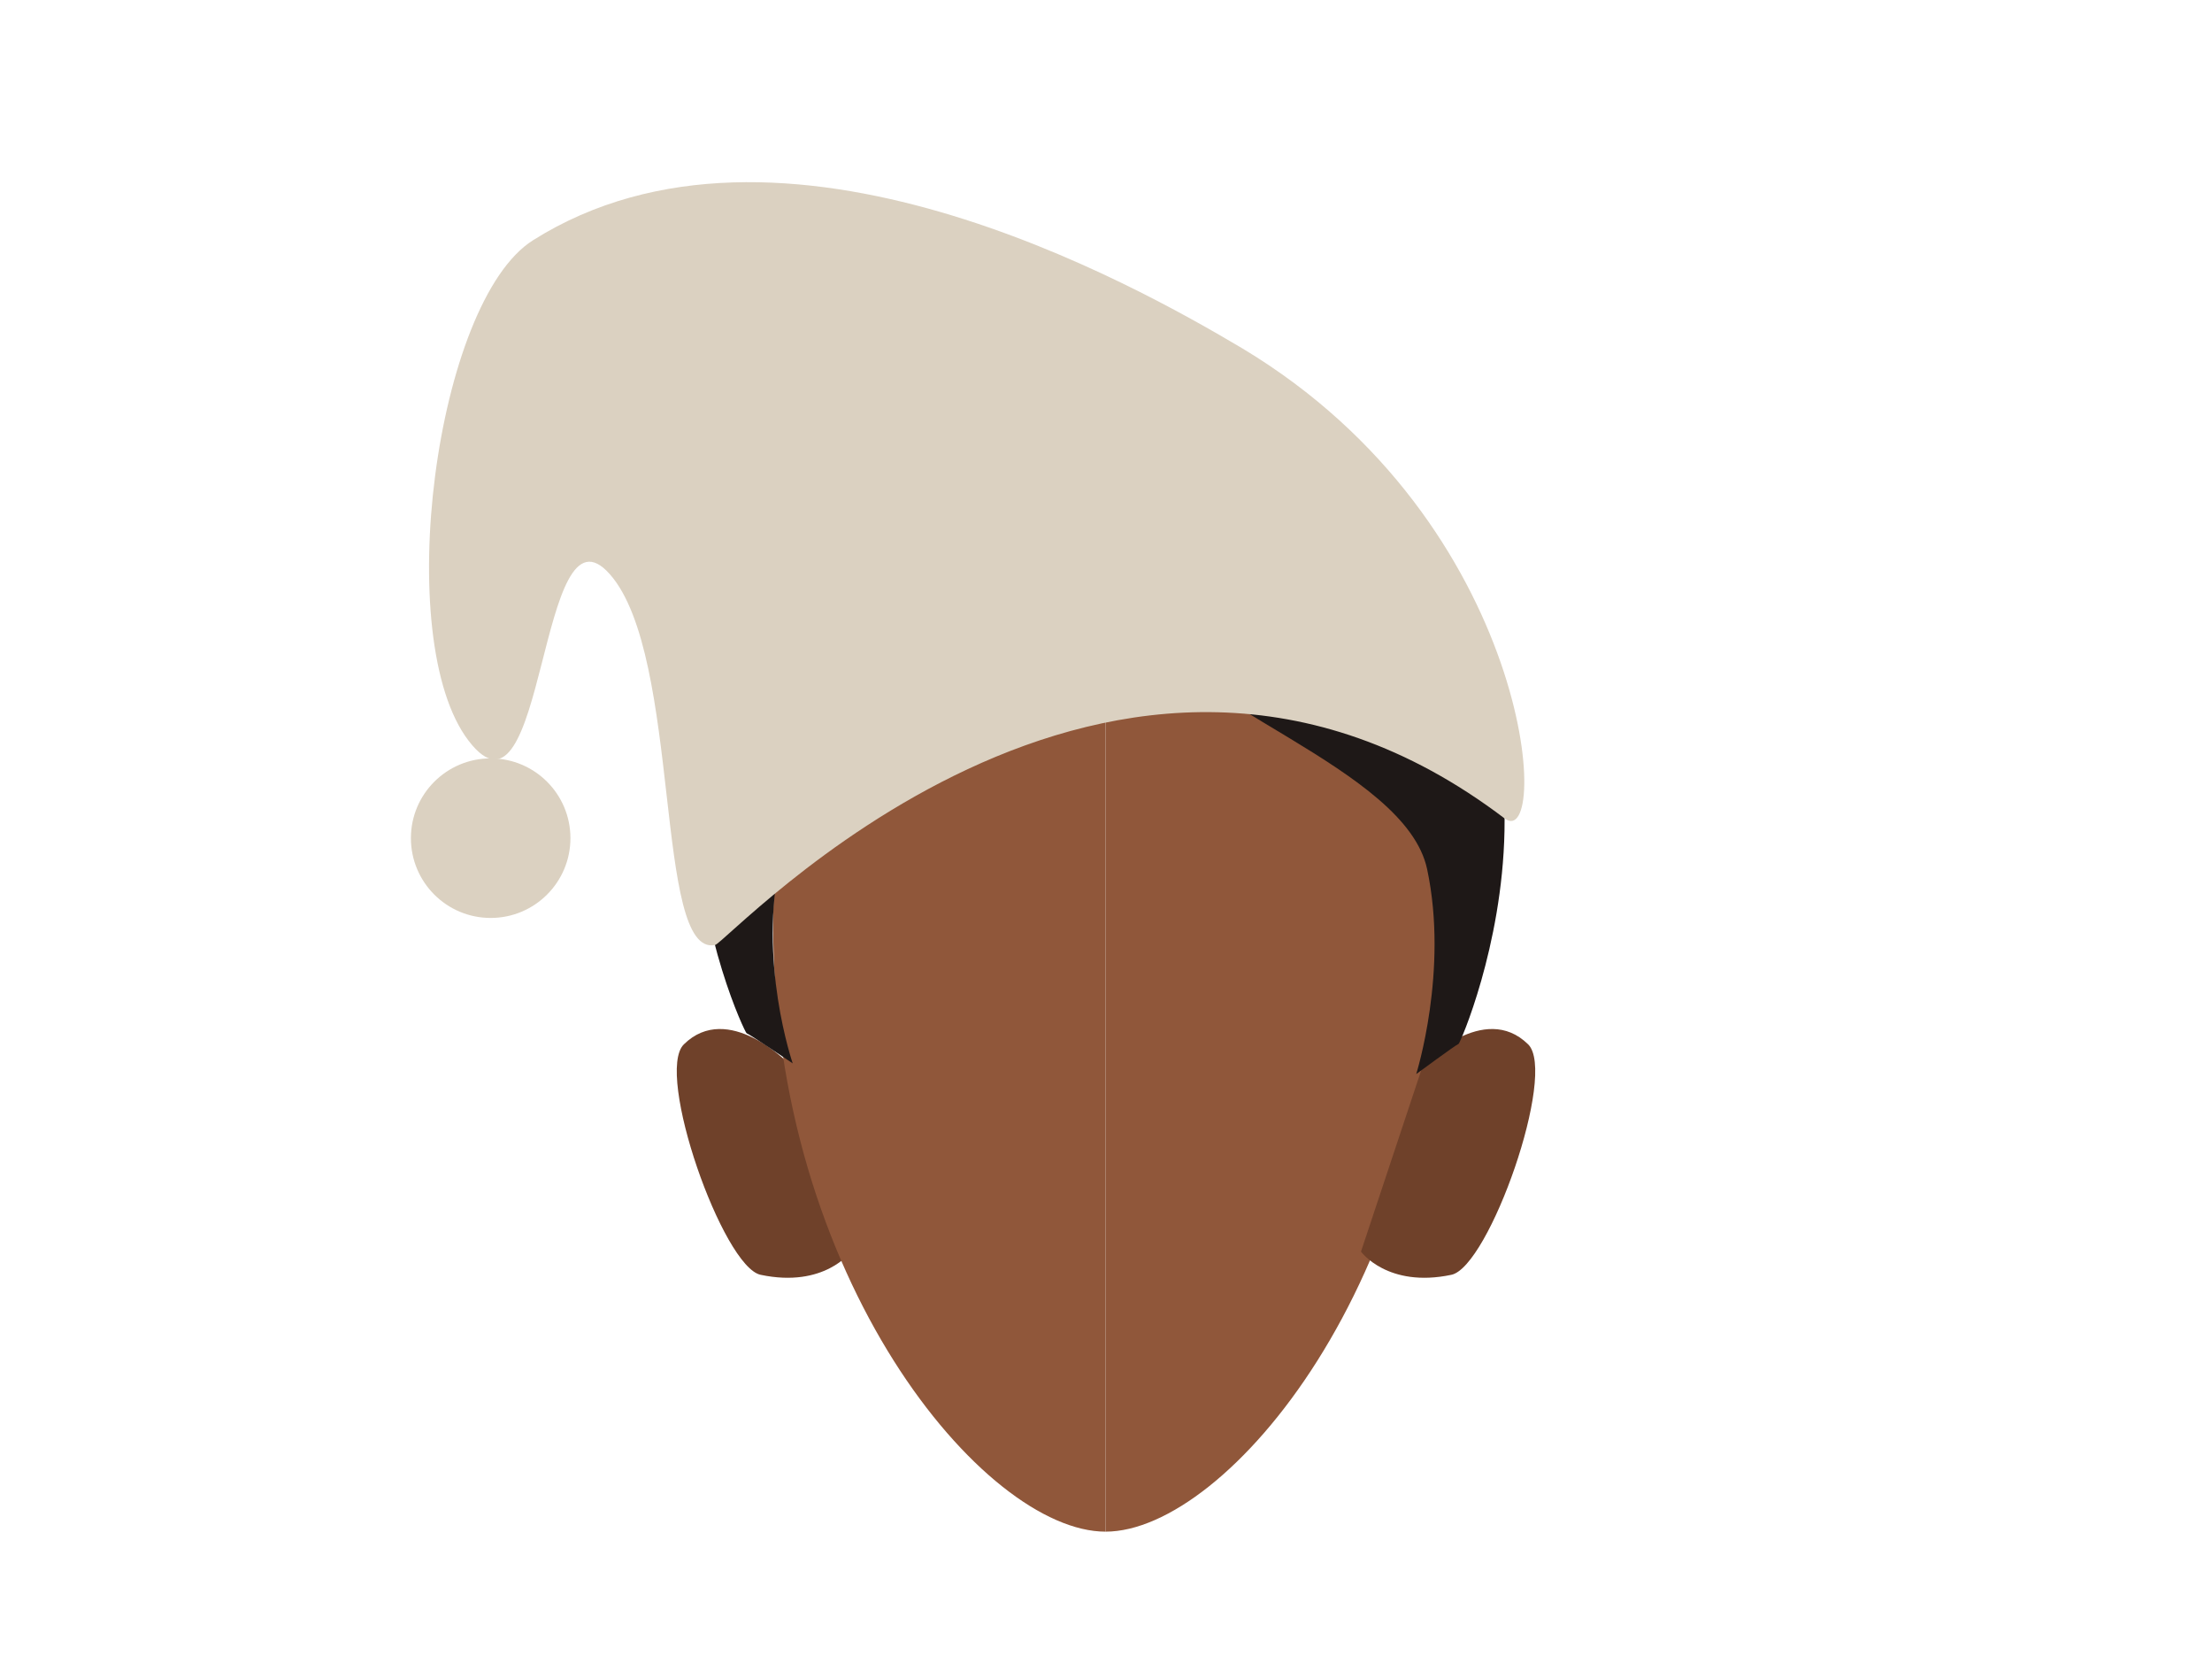
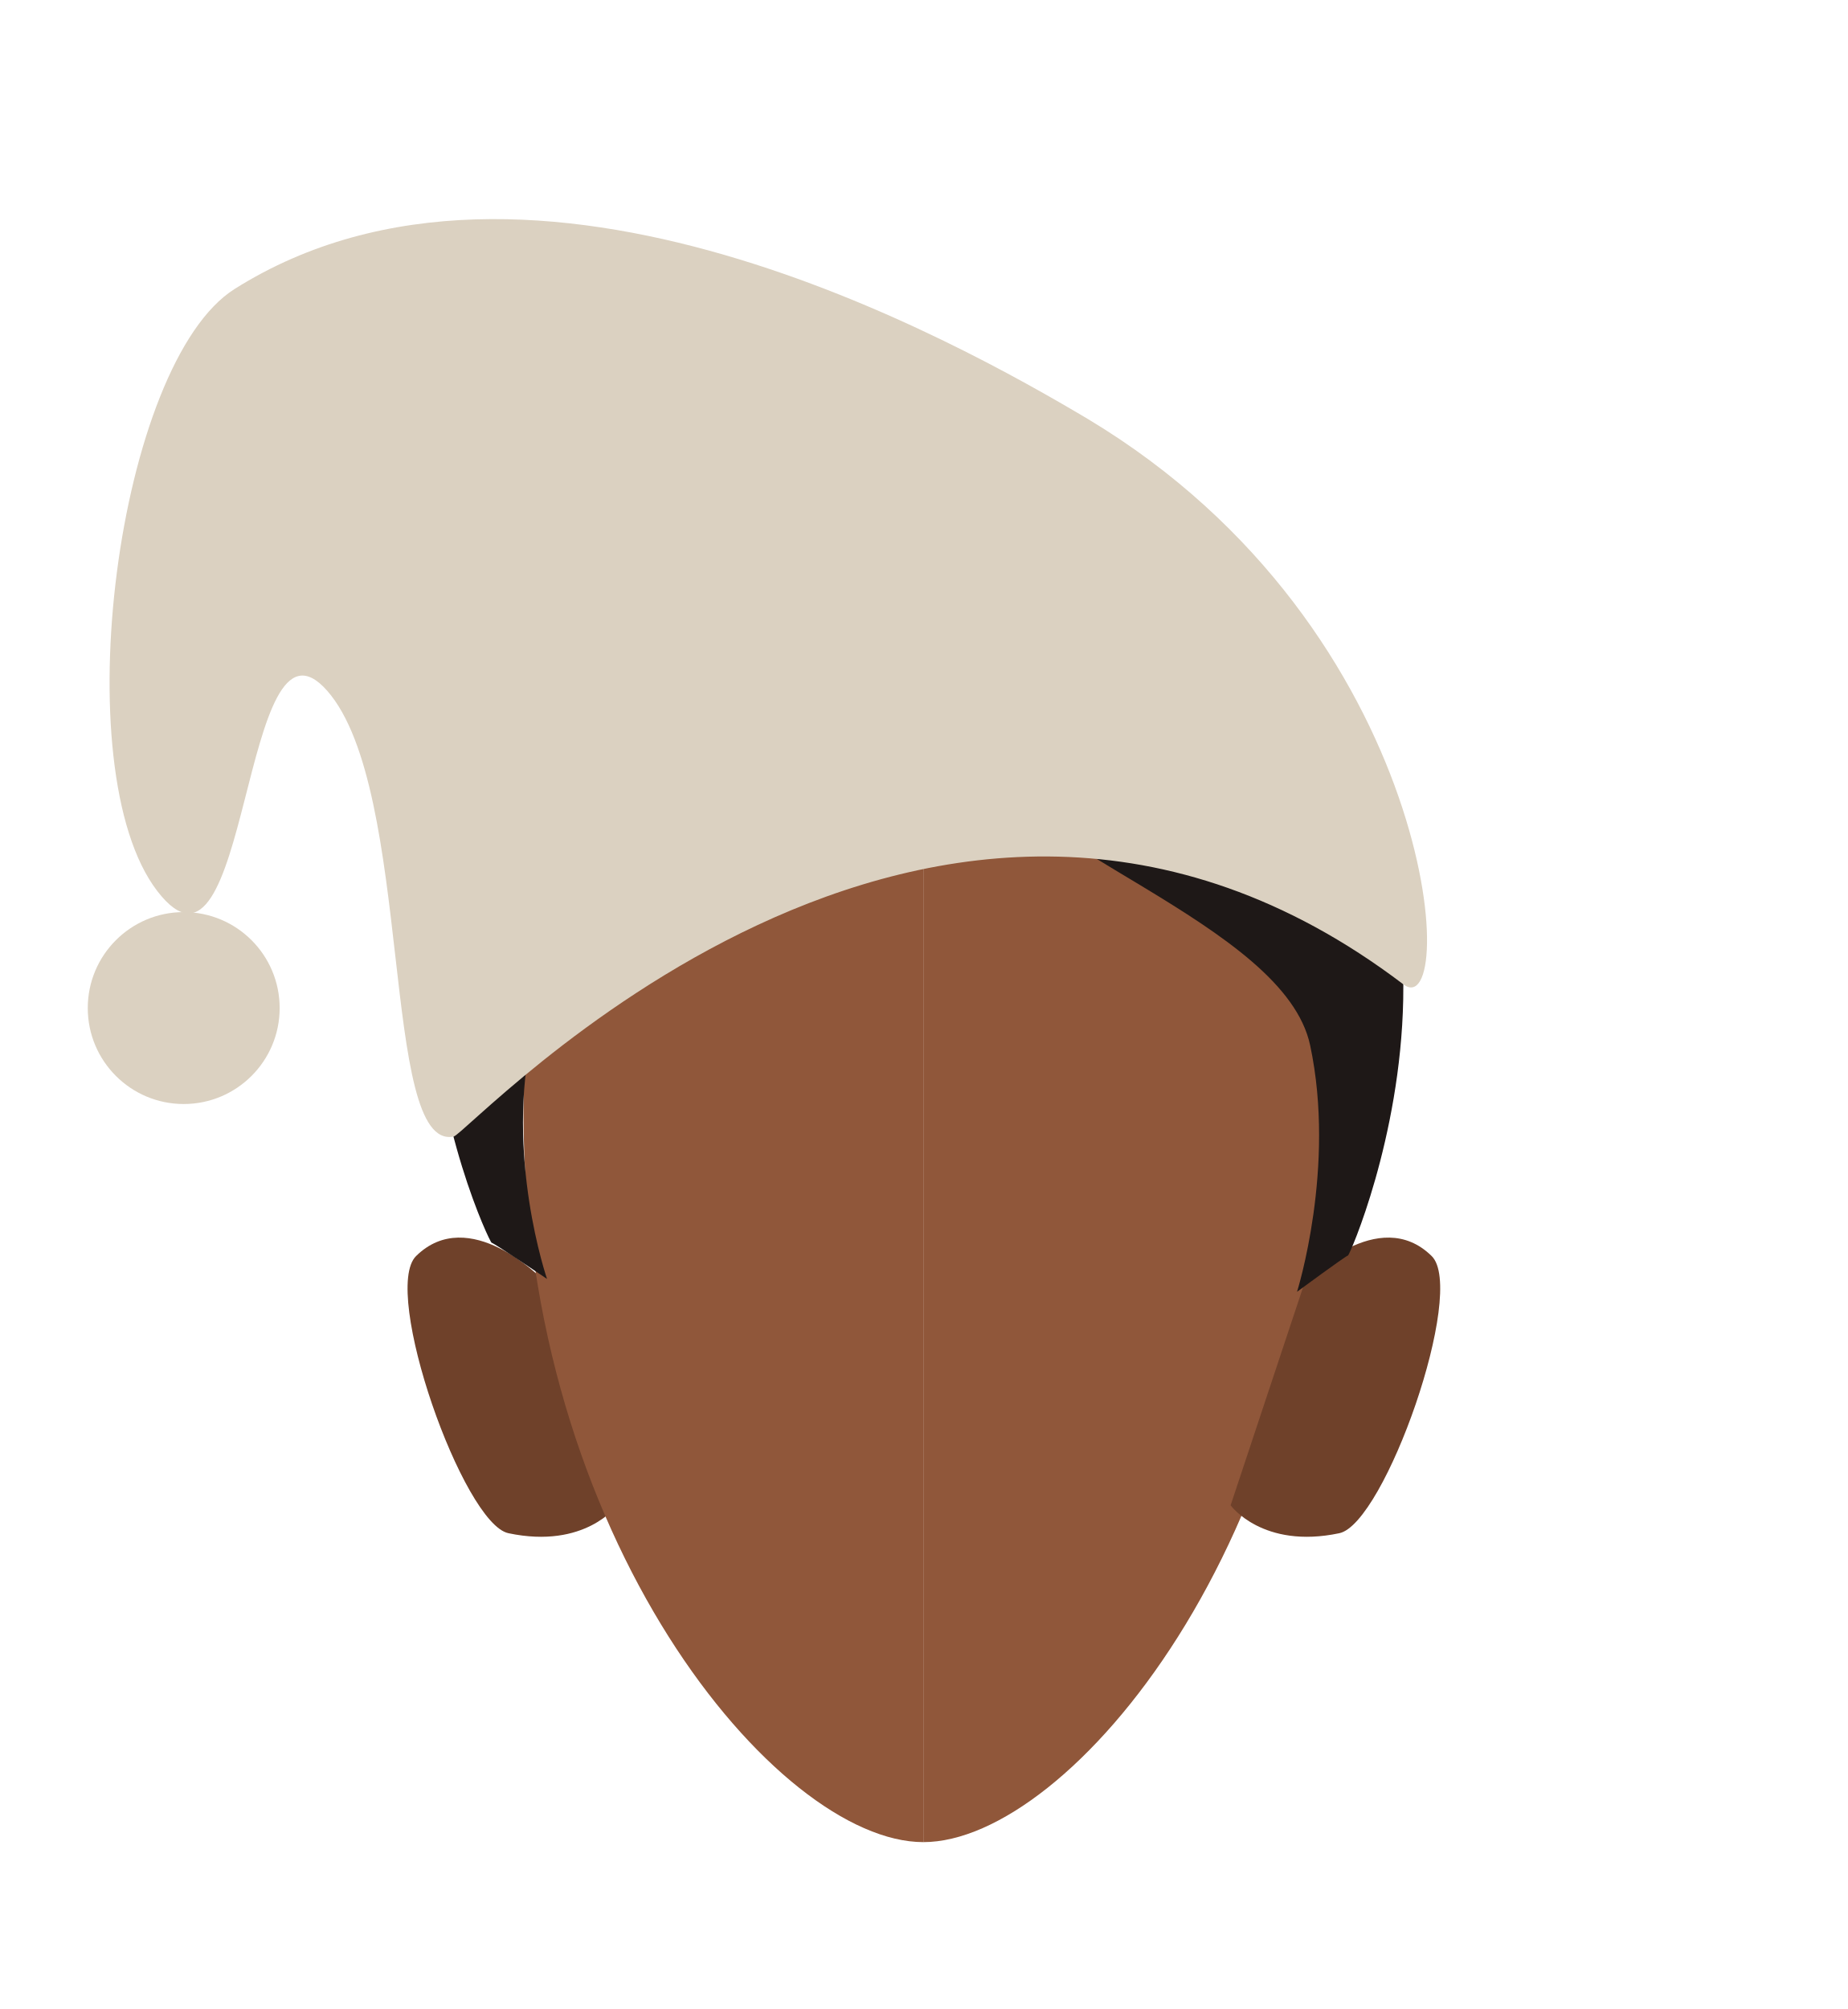
- <svg xmlns="http://www.w3.org/2000/svg" id="Calque_9" data-name="Calque 9" viewBox="0 0 288 217.42">
+ <svg xmlns="http://www.w3.org/2000/svg" id="Calque_9" data-name="Calque 9" viewBox="0 0 200 217.42">
  <defs>
    <style>.cls-1{fill:#90573a;}.cls-2{fill:#6f412a;}.cls-3{fill:#1e1817;}.cls-4{fill:#dbd1c1;}</style>
  </defs>
-   <path class="cls-1" d="M143.94,74.75c23.91,0,43.28,11.19,43.28,45.61,0,46-27.44,79-43.28,79" />
-   <path class="cls-2" d="M177.2,162.91l8.14-24.5s7.88-8.12,13.62-2.48c3.82,3.75-5.09,29-10,30C180.66,167.68,177.2,162.91,177.2,162.91Z" />
-   <path class="cls-2" d="M110.8,162.91l-8.14-24.5s-7.88-8.12-13.62-2.48c-3.82,3.75,5.09,29,10,30C107.34,167.68,110.8,162.91,110.8,162.91Z" />
-   <path class="cls-1" d="M143.94,74.75c-23.9,0-43.28,11.19-43.28,45.61,0,46,27.45,79,43.28,79" />
-   <path class="cls-1" d="M118.87,71c-.35-.71,21.9-9.9,21.9-9.9l4.31-.71,1.57.58s8.82,2.36,9.32,4.72,2,14.83,2,14.83l-7.71,1.58L144,79.85s-8.08,0-9.68-.69S118.87,71,118.87,71Z" />
-   <path class="cls-3" d="M143.83,78.43a13.63,13.63,0,0,1-1,1.47c-8.63,11.21-38.23,19.17-41.17,31.85-3.07,13.22,1.55,26.66,1.55,26.66s-5.59-3.79-6-3.92S73.39,84.19,118,64.07c20.06-9,25.79-3.2,25.79-3.2a1.64,1.64,0,0,0,.26.57C145.31,63.38,150.16,67.61,143.83,78.43Z" />
-   <path class="cls-3" d="M189.91,135.87c-.38.14-5.52,3.93-5.52,3.93s4.24-13.45,1.42-26.67S153.59,91.85,147,79.9a14.34,14.34,0,0,0,.92-1.47c5.83-10.82,1.36-15.05.24-17,2.43-1.22,8.88-2.68,22.55,4C211.86,85.58,190.29,135.73,189.91,135.87Z" />
-   <path class="cls-4" d="M93.1,123c1.72-.34,51.78-55.22,102.8-16.47,6,4.54,4-38.31-34.19-61.21C147.69,37,101.58,11,69.4,31.27c-12.7,8-18.5,52-8.37,65.17S70,64.07,79.41,74.75,85.12,124.62,93.1,123Z" />
-   <rect class="cls-4" x="53.5" y="98.71" width="20.77" height="20.77" rx="10.39" />
+   <path class="cls-1" d="M99.94,74.75c23.91,0,43.28,11.19,43.28,45.61,0,46-27.44,79-43.28,79" />
+   <path class="cls-2" d="M133.2,162.91l8.14-24.5s7.88-8.12,13.62-2.48c3.82,3.75-5.09,29-10,30C136.66,167.68,133.2,162.91,133.2,162.91Z" />
+   <path class="cls-2" d="M66.8,162.91l-8.14-24.5s-7.88-8.12-13.62-2.48c-3.82,3.75,5.09,29,10,30C63.34,167.68,66.8,162.91,66.8,162.91Z" />
+   <path class="cls-1" d="M99.94,74.75c-23.9,0-43.28,11.19-43.28,45.61,0,46,27.45,79,43.28,79" />
+   <path class="cls-1" d="M74.87,71c-.35-.71,21.9-9.9,21.9-9.9l4.31-.71,1.57.58s8.82,2.36,9.32,4.72,2,14.83,2,14.83l-7.71,1.58L100,79.85s-8.08,0-9.68-.69S74.87,71,74.87,71Z" />
+   <path class="cls-3" d="M99.83,78.43a13.63,13.63,0,0,1-1,1.47C90.2,91.11,60.6,99.07,57.66,111.75c-3.07,13.22,1.55,26.66,1.55,26.66s-5.59-3.79-6-3.92S29.39,84.19,74,64.07c20.06-9,25.79-3.2,25.79-3.2a1.64,1.64,0,0,0,.26.57C101.31,63.38,106.16,67.61,99.83,78.43Z" />
+   <path class="cls-3" d="M145.91,135.87c-.38.14-5.52,3.93-5.52,3.93s4.24-13.45,1.42-26.67S109.59,91.85,103,79.9a14.34,14.34,0,0,0,.92-1.47c5.83-10.82,1.36-15.05.24-17,2.43-1.22,8.88-2.68,22.55,4C167.86,85.58,146.29,135.73,145.91,135.87Z" />
+   <path class="cls-4" d="M49.1,123c1.72-.34,51.78-55.22,102.8-16.47,6,4.54,4-38.31-34.19-61.21C103.69,37,57.58,11,25.4,31.27c-12.7,8-18.5,52-8.37,65.17S26,64.07,35.41,74.75,41.12,124.62,49.1,123Z" />
+   <rect class="cls-4" x="9.5" y="98.71" width="20.77" height="20.77" rx="10.39" />
</svg>
